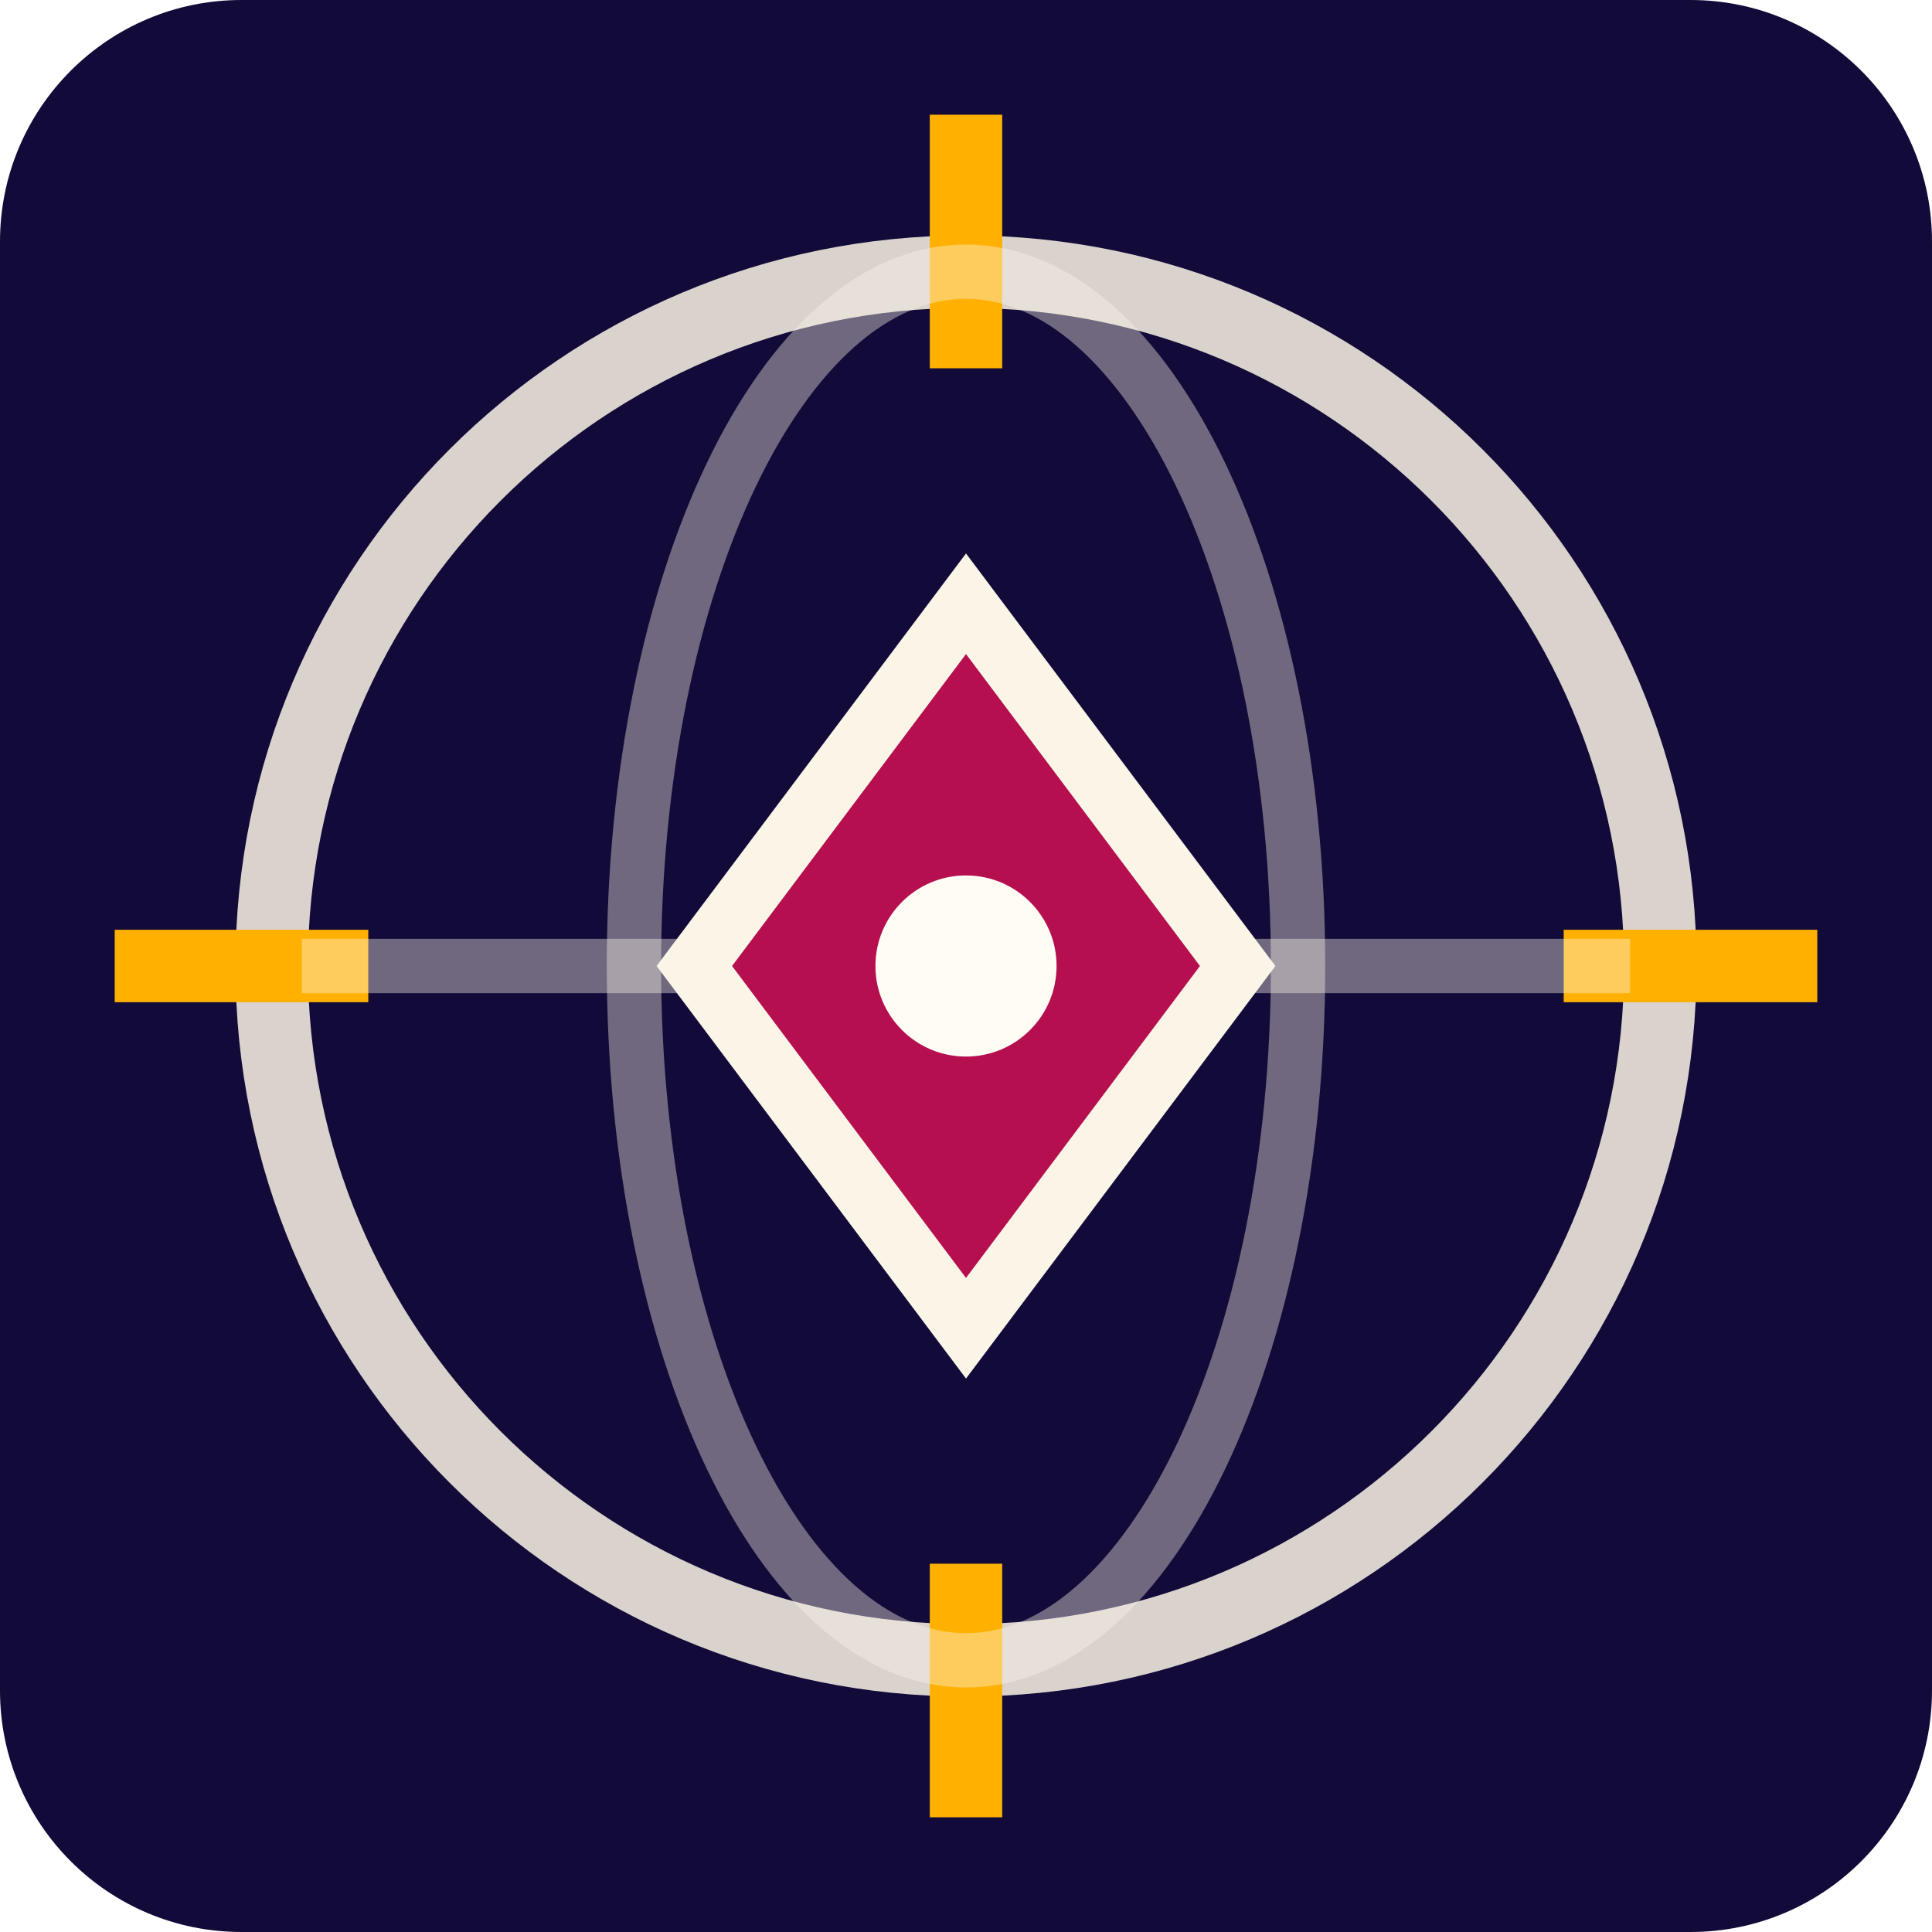
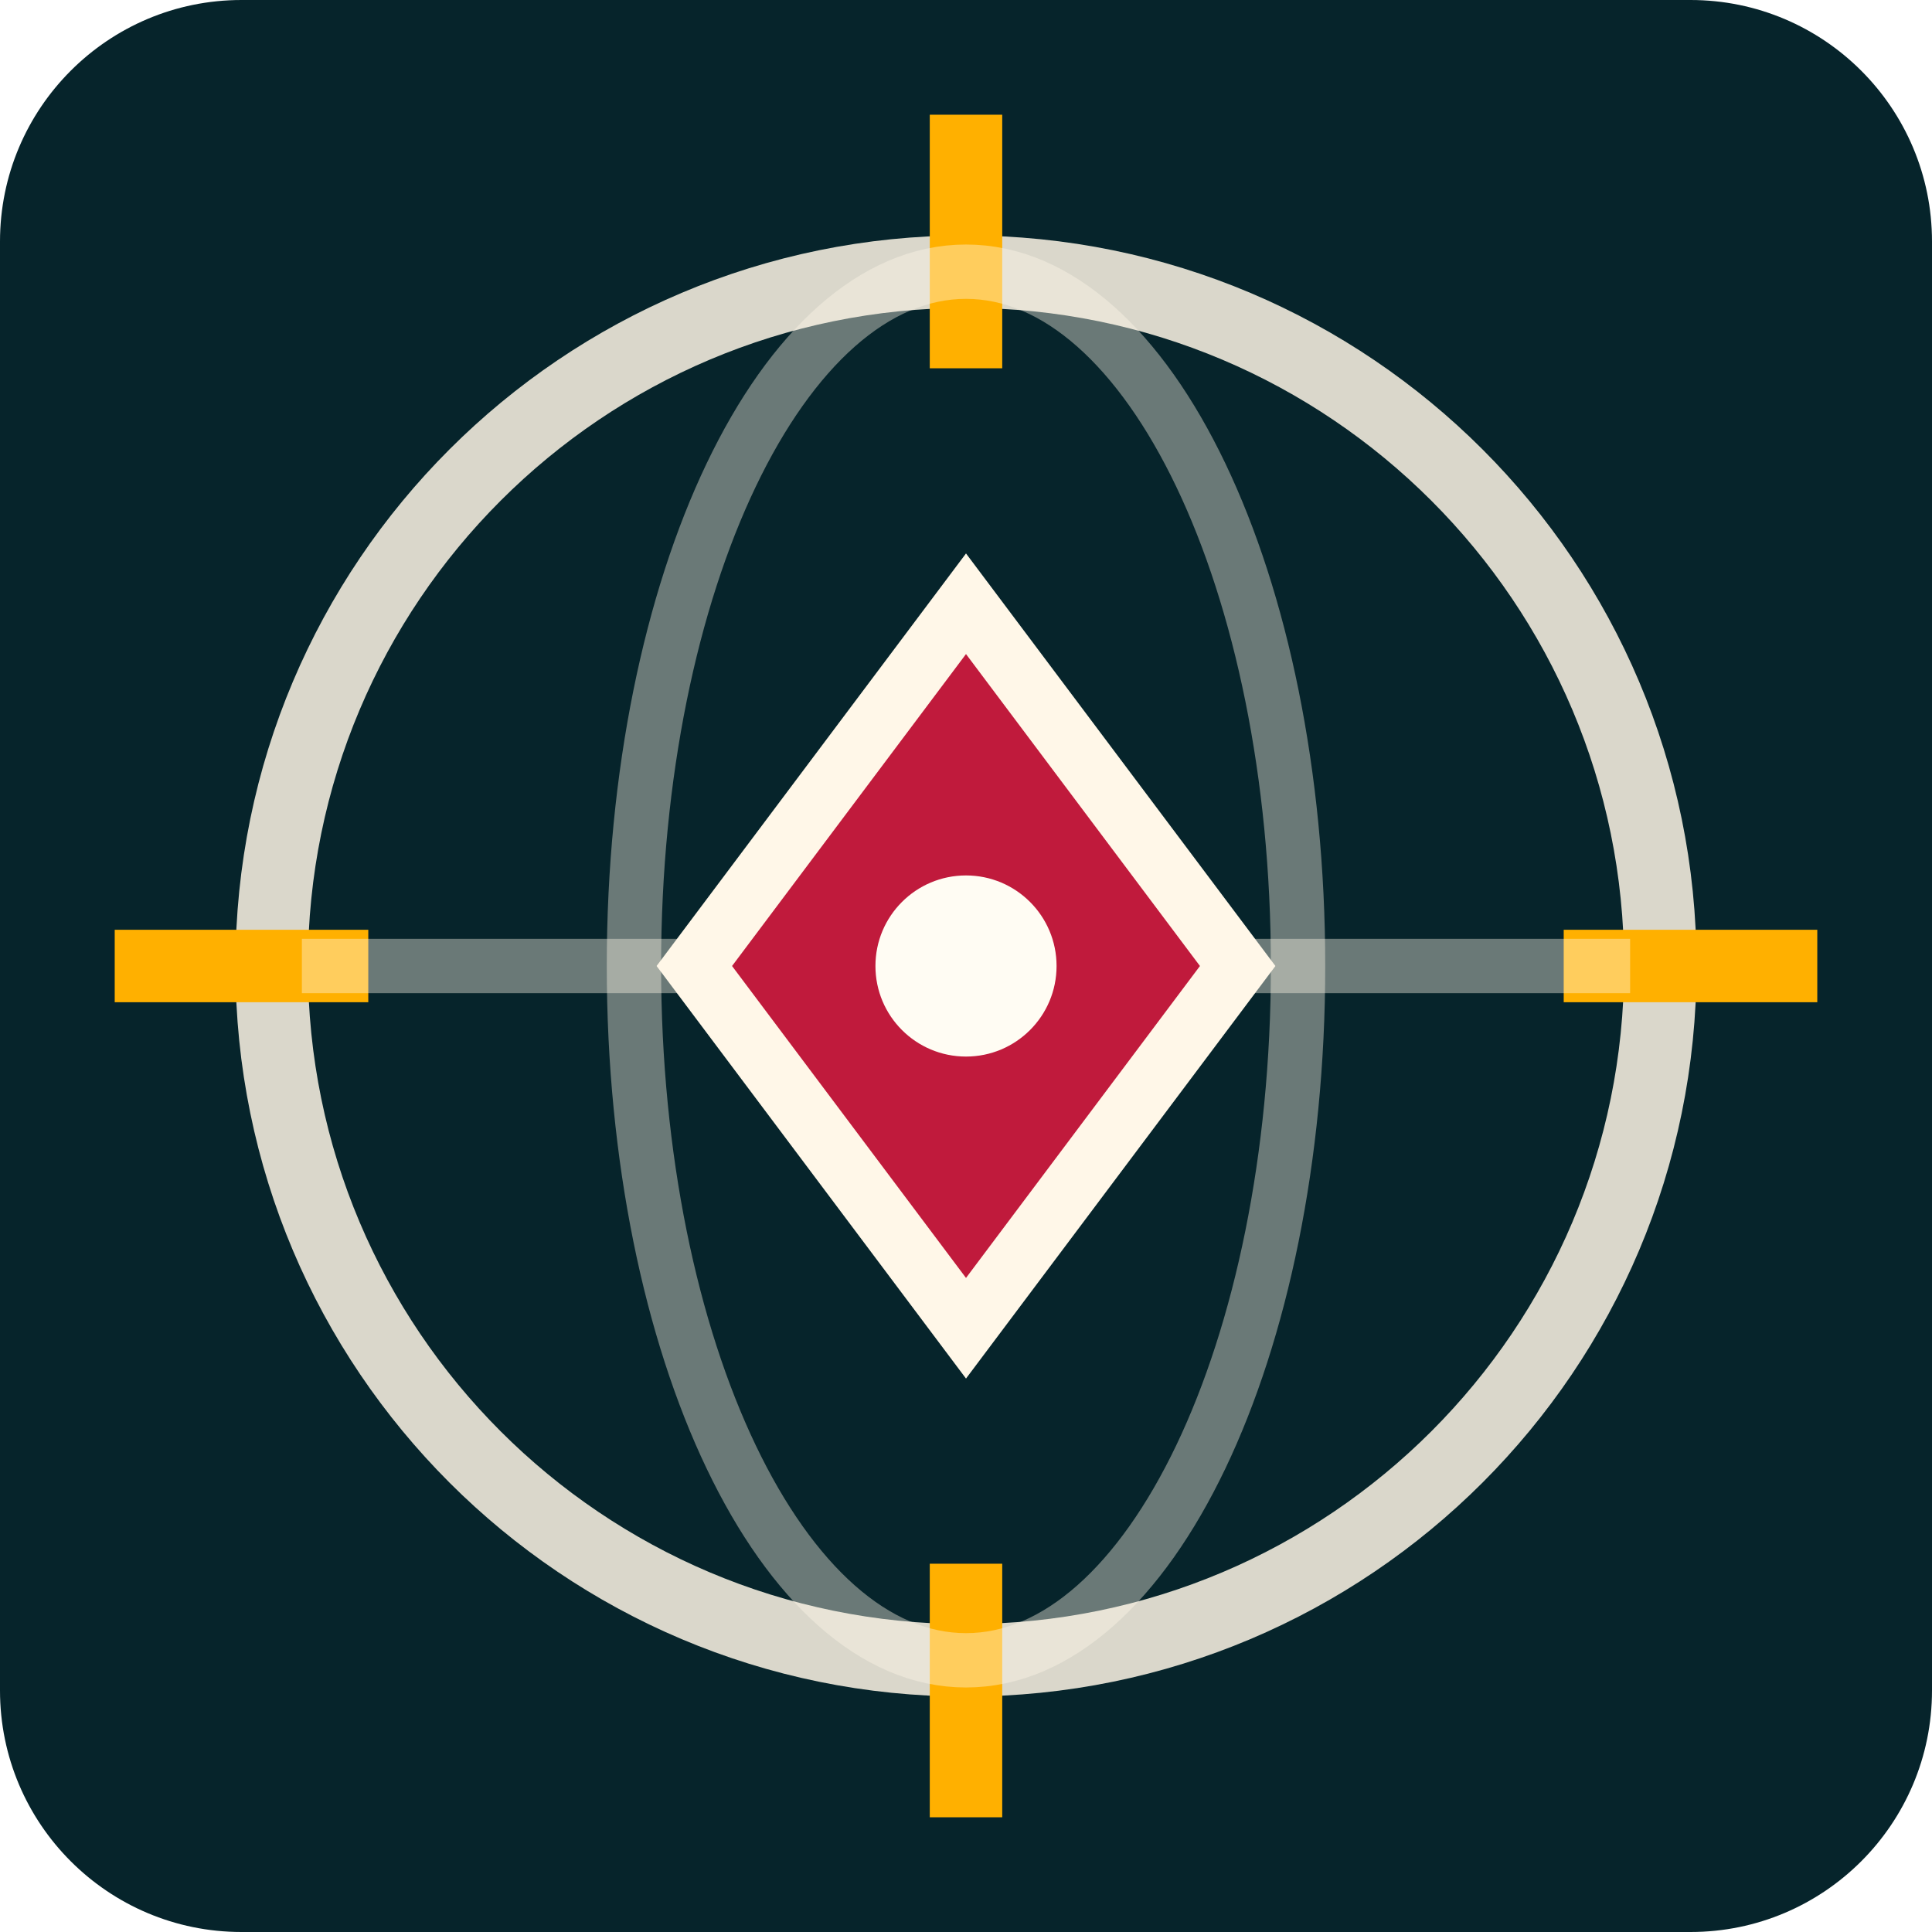
<svg xmlns="http://www.w3.org/2000/svg" width="32" height="32" viewBox="0 0 32 32" fill="none">
-   <rect width="32" height="32" rx="4" fill="#120a38" />
-   <circle cx="16" cy="16" r="11.5" stroke="#fbf5e8" stroke-width="1.2" stroke-opacity="0.85" />
+   <rect width="32" height="32" rx="4" fill="#06242b" />
+   <circle cx="16" cy="16" r="11.5" stroke="#fff7e8" stroke-width="1.2" stroke-opacity="0.85" />
  <path d="M16 2.5V5.5M16 26.5V29.5M2.5 16H5.5M26.5 16H29.5" stroke="#ffb000" stroke-width="1.2" stroke-linecap="square" />
-   <ellipse cx="16" cy="16" rx="5.5" ry="11.5" stroke="#fbf5e8" stroke-width="0.9" stroke-opacity="0.4" />
-   <line x1="5" y1="16" x2="27" y2="16" stroke="#fbf5e8" stroke-width="0.9" stroke-opacity="0.4" />
-   <path d="M16 10L20.5 16L16 22L11.5 16L16 10Z" fill="#b50f50" stroke="#fbf5e8" stroke-width="1" />
-   <circle cx="16" cy="16" r="1.5" fill="#fffcf4" />
+   <ellipse cx="16" cy="16" rx="5.5" ry="11.5" stroke="#fff7e8" stroke-width="0.9" stroke-opacity="0.4" />
+   <line x1="5" y1="16" x2="27" y2="16" stroke="#fff7e8" stroke-width="0.9" stroke-opacity="0.4" />
+   <path d="M16 10L20.5 16L16 22L11.5 16L16 10Z" fill="#c01a3c" stroke="#fff7e8" stroke-width="1" />
+   <circle cx="16" cy="16" r="1.5" fill="#fffcf3" />
</svg>
